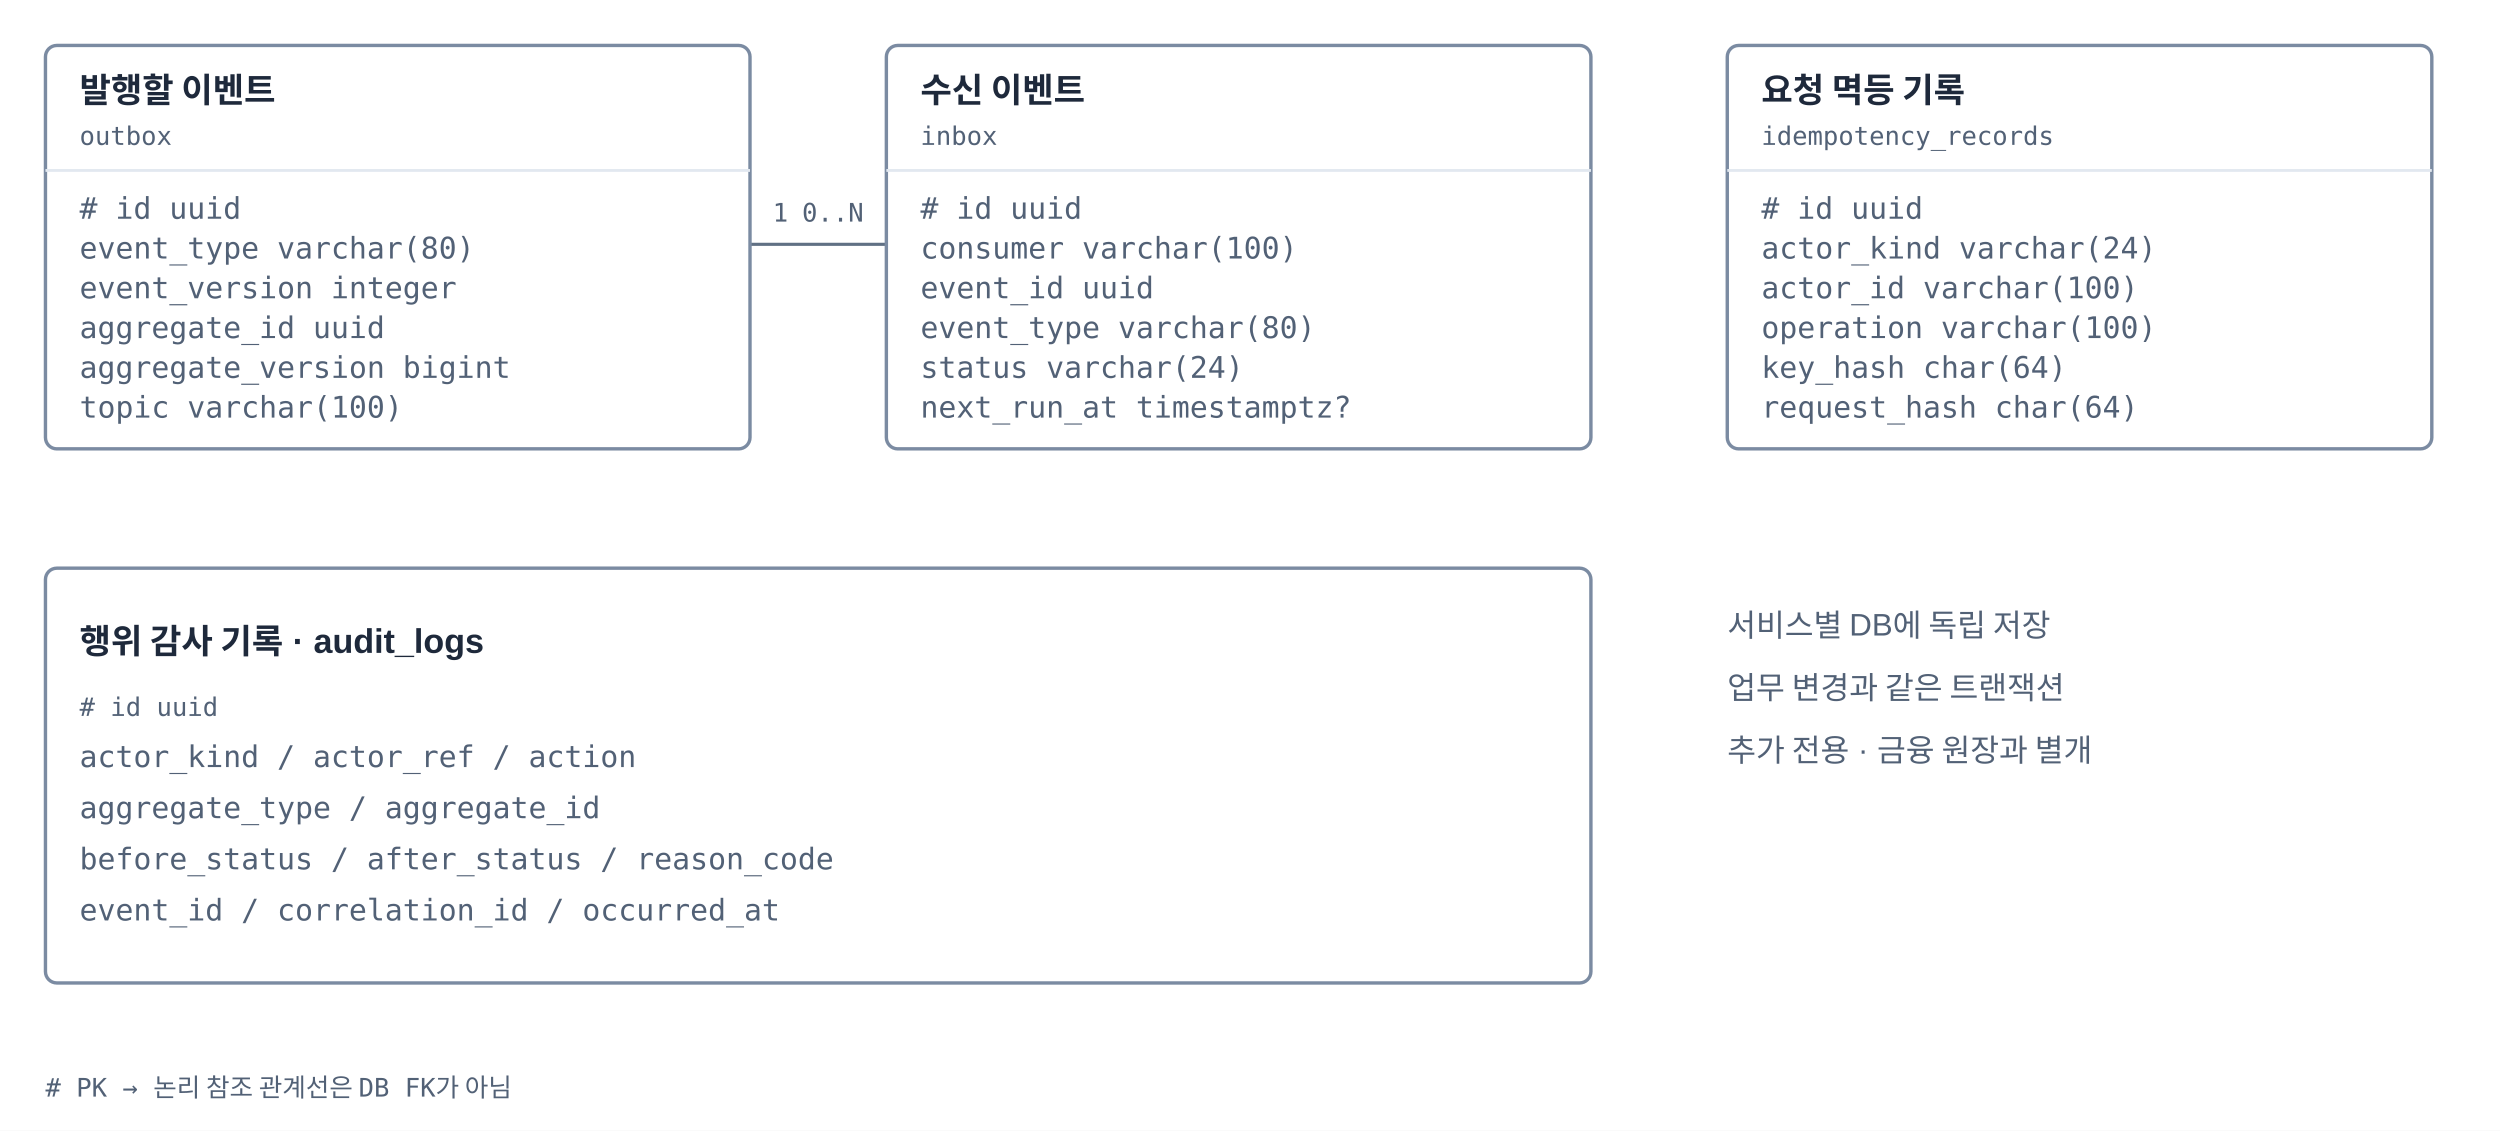
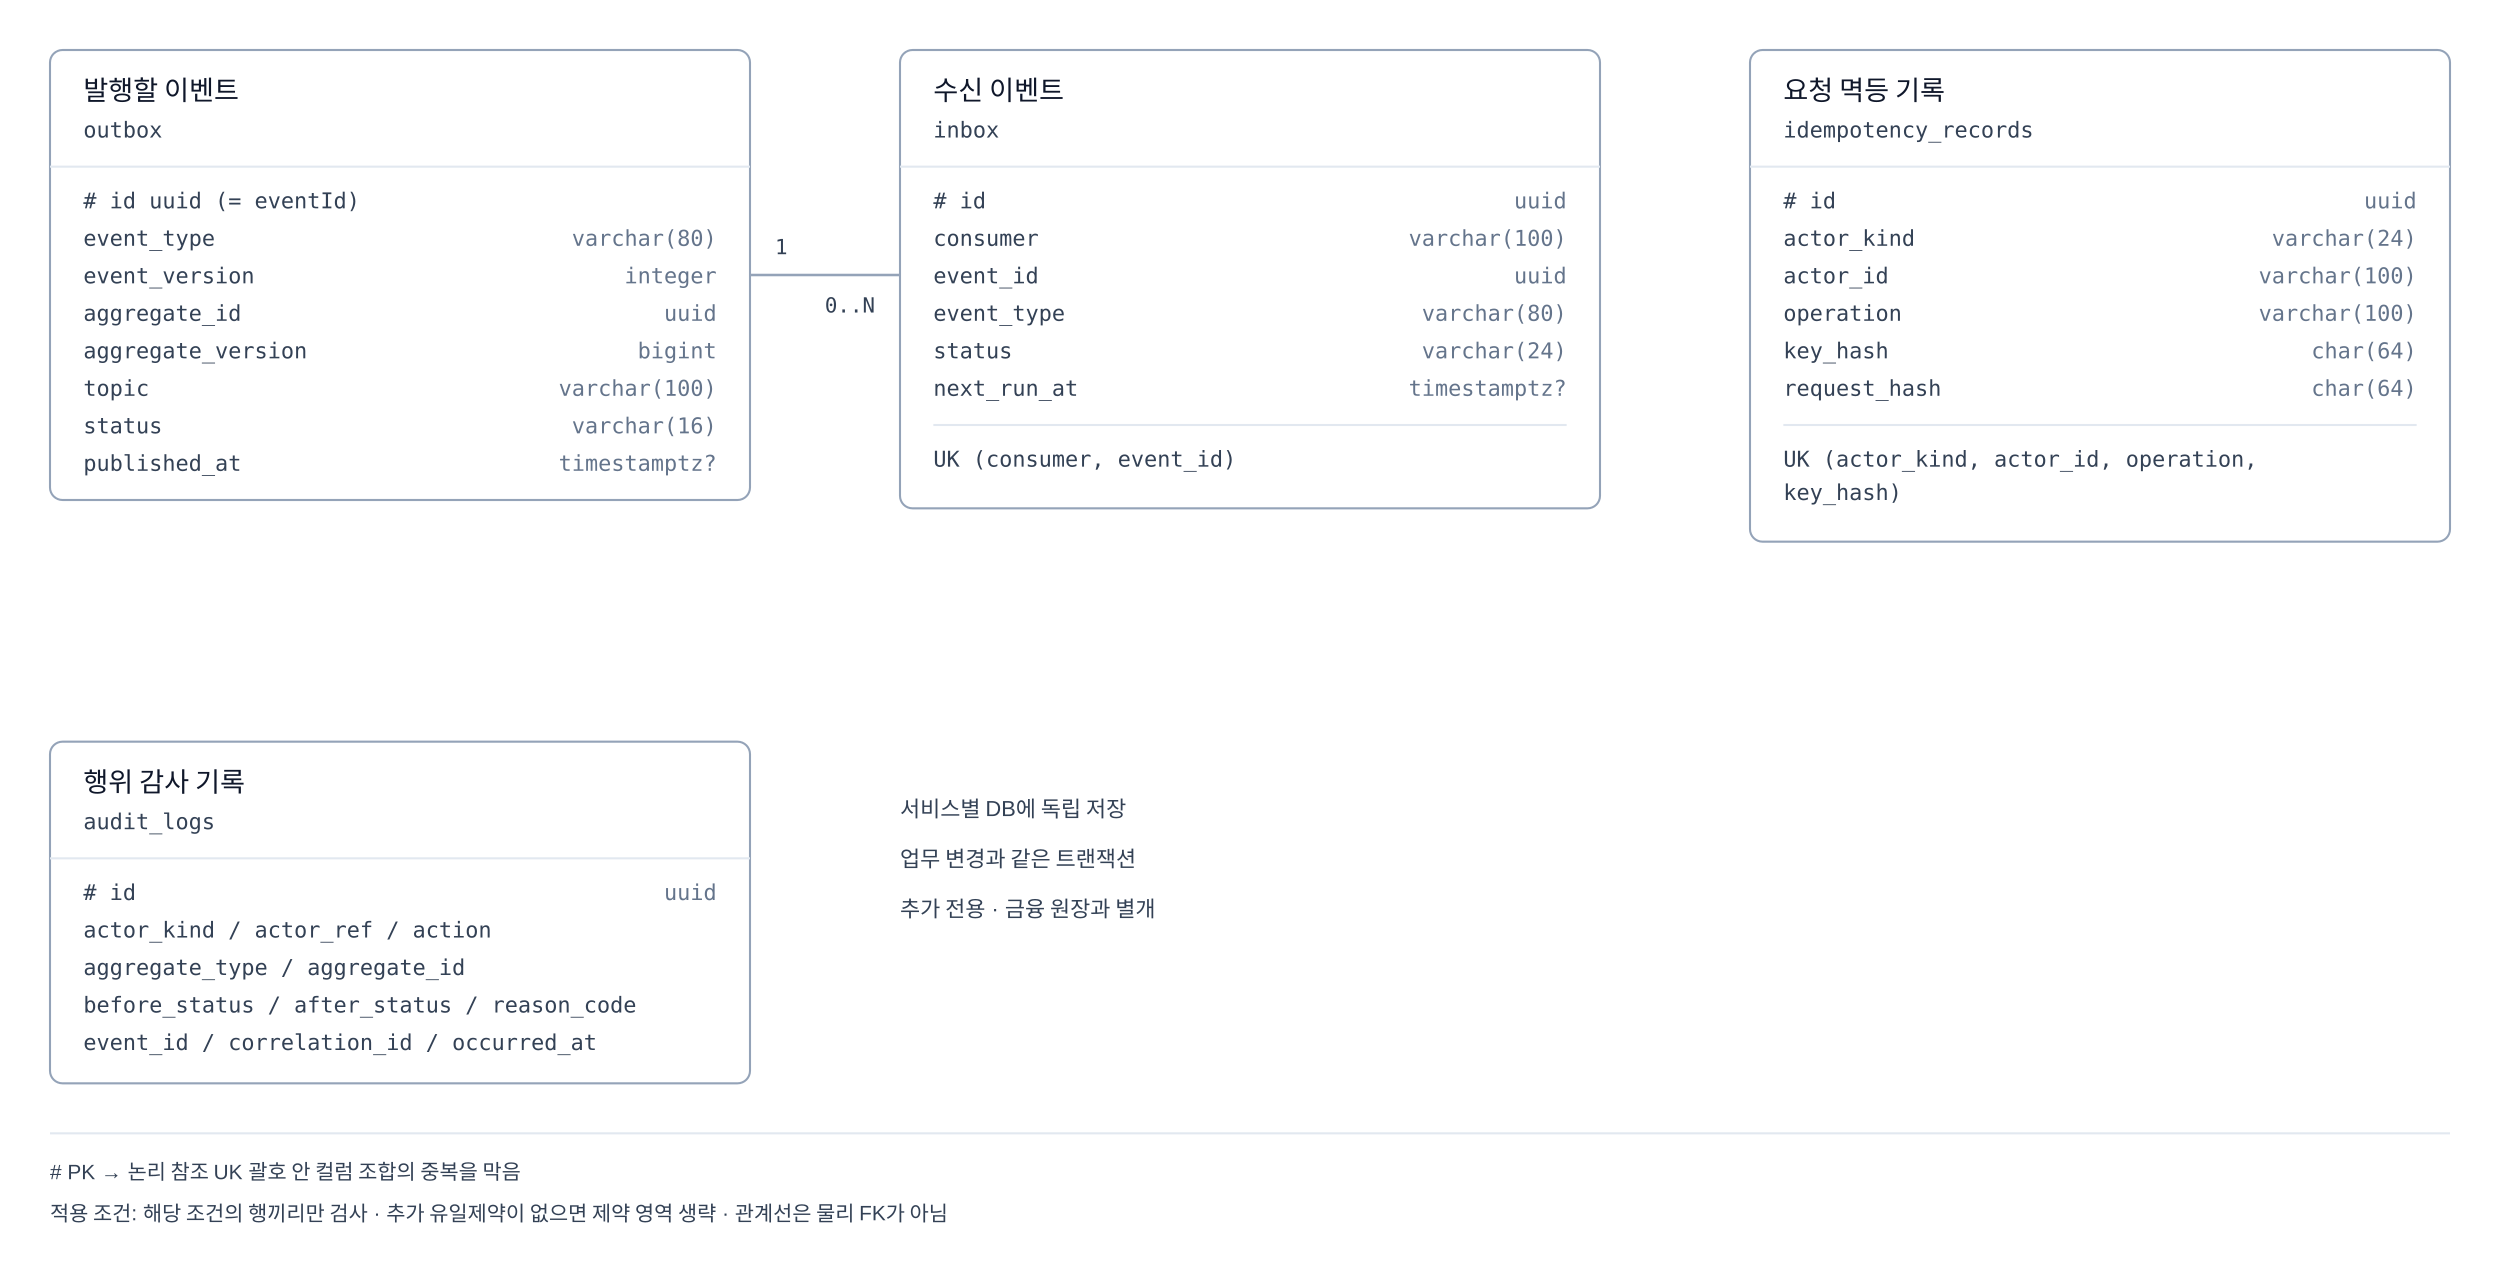
- <svg xmlns="http://www.w3.org/2000/svg" width="880" height="398" viewBox="0 0 880 398" role="img" aria-labelledby="title desc">
-   <rect width="880" height="398" fill="#ffffff" />
-   <path data-relation="outbox:inbox" d="M264,86 L312,86" fill="none" stroke="#607084" stroke-width="1.1" />
-   <g data-entity="outbox" data-box="16,16,248,142">
-     <rect x="16" y="16" width="248" height="142" rx="4" fill="#ffffff" stroke="#7b8ba2" stroke-width="1.2" />
-     <path d="M16 60h248" stroke="#e2e8f0" />
-     <text x="28" y="36" font-family="Geist, Arial, Apple SD Gothic Neo, sans-serif" font-size="12" font-weight="600" fill="#1e293b">발행할 이벤트</text>
-     <text x="28" y="51" font-family="Geist Mono, SFMono-Regular, monospace" font-size="9" font-weight="400" fill="#526176">outbox</text>
-     <text x="28" y="77" font-family="Geist Mono, SFMono-Regular, monospace" font-size="10.5" font-weight="400" fill="#526176"># id uuid</text>
-     <text x="28" y="91" font-family="Geist Mono, SFMono-Regular, monospace" font-size="10.5" font-weight="400" fill="#526176">event_type varchar(80)</text>
-     <text x="28" y="105" font-family="Geist Mono, SFMono-Regular, monospace" font-size="10.5" font-weight="400" fill="#526176">event_version integer</text>
-     <text x="28" y="119" font-family="Geist Mono, SFMono-Regular, monospace" font-size="10.5" font-weight="400" fill="#526176">aggregate_id uuid</text>
-     <text x="28" y="133" font-family="Geist Mono, SFMono-Regular, monospace" font-size="10.5" font-weight="400" fill="#526176">aggregate_version bigint</text>
-     <text x="28" y="147" font-family="Geist Mono, SFMono-Regular, monospace" font-size="10.5" font-weight="400" fill="#526176">topic varchar(100)</text>
+ <svg xmlns="http://www.w3.org/2000/svg" width="1200" height="612" viewBox="0 0 1200 612" role="img" aria-labelledby="title desc">
+   <rect width="1200" height="612" fill="#ffffff" />
+   <path data-relation="outbox:inbox" d="M360,132 L432,132" fill="none" stroke="#94a3b8" stroke-width="1.2" stroke-linecap="round" />
+   <g data-entity="outbox" data-box="24,24,336,216">
+     <rect x="24.0" y="24" width="336.0" height="216" rx="6" fill="#ffffff" stroke="#94a3b8" stroke-width="1" />
+     <text x="40.0" y="48" fill="#0f172a" font-family="Geist, Arial, Apple SD Gothic Neo, sans-serif" font-size="13" font-weight="500" data-role="entity-title">발행할 이벤트</text>
+     <text x="40.0" y="66" fill="#334155" font-family="Geist Mono, SFMono-Regular, monospace" font-size="10.5" font-weight="400" data-role="table-name">outbox</text>
+     <path d="M24,80h336" stroke="#e2e8f0" />
+     <text x="40.0" y="100" fill="#334155" font-family="Geist Mono, SFMono-Regular, monospace" font-size="10.5" font-weight="400" data-role="field"># id uuid (= eventId)</text>
+     <text x="40.0" y="118" fill="#334155" font-family="Geist Mono, SFMono-Regular, monospace" font-size="10.5" font-weight="400" data-role="field">
+       <tspan x="40.0">event_type</tspan>
+       <tspan x="344.0" text-anchor="end" fill="#64748b"> varchar(80)</tspan>
+     </text>
+     <text x="40.0" y="136" fill="#334155" font-family="Geist Mono, SFMono-Regular, monospace" font-size="10.5" font-weight="400" data-role="field">
+       <tspan x="40.0">event_version</tspan>
+       <tspan x="344.0" text-anchor="end" fill="#64748b"> integer</tspan>
+     </text>
+     <text x="40.0" y="154" fill="#334155" font-family="Geist Mono, SFMono-Regular, monospace" font-size="10.5" font-weight="400" data-role="field">
+       <tspan x="40.0">aggregate_id</tspan>
+       <tspan x="344.0" text-anchor="end" fill="#64748b"> uuid</tspan>
+     </text>
+     <text x="40.0" y="172" fill="#334155" font-family="Geist Mono, SFMono-Regular, monospace" font-size="10.5" font-weight="400" data-role="field">
+       <tspan x="40.0">aggregate_version</tspan>
+       <tspan x="344.0" text-anchor="end" fill="#64748b"> bigint</tspan>
+     </text>
+     <text x="40.0" y="190" fill="#334155" font-family="Geist Mono, SFMono-Regular, monospace" font-size="10.5" font-weight="400" data-role="field">
+       <tspan x="40.0">topic</tspan>
+       <tspan x="344.0" text-anchor="end" fill="#64748b"> varchar(100)</tspan>
+     </text>
+     <text x="40.0" y="208" fill="#334155" font-family="Geist Mono, SFMono-Regular, monospace" font-size="10.5" font-weight="400" data-role="field">
+       <tspan x="40.0">status</tspan>
+       <tspan x="344.0" text-anchor="end" fill="#64748b"> varchar(16)</tspan>
+     </text>
+     <text x="40.0" y="226" fill="#334155" font-family="Geist Mono, SFMono-Regular, monospace" font-size="10.5" font-weight="400" data-role="field">
+       <tspan x="40.0">published_at</tspan>
+       <tspan x="344.0" text-anchor="end" fill="#64748b"> timestamptz?</tspan>
+     </text>
  </g>
-   <g data-entity="inbox" data-box="312,16,248,142">
-     <rect x="312" y="16" width="248" height="142" rx="4" fill="#ffffff" stroke="#7b8ba2" stroke-width="1.2" />
-     <path d="M312 60h248" stroke="#e2e8f0" />
-     <text x="324" y="36" font-family="Geist, Arial, Apple SD Gothic Neo, sans-serif" font-size="12" font-weight="600" fill="#1e293b">수신 이벤트</text>
-     <text x="324" y="51" font-family="Geist Mono, SFMono-Regular, monospace" font-size="9" font-weight="400" fill="#526176">inbox</text>
-     <text x="324" y="77" font-family="Geist Mono, SFMono-Regular, monospace" font-size="10.5" font-weight="400" fill="#526176"># id uuid</text>
-     <text x="324" y="91" font-family="Geist Mono, SFMono-Regular, monospace" font-size="10.5" font-weight="400" fill="#526176">consumer varchar(100)</text>
-     <text x="324" y="105" font-family="Geist Mono, SFMono-Regular, monospace" font-size="10.5" font-weight="400" fill="#526176">event_id uuid</text>
-     <text x="324" y="119" font-family="Geist Mono, SFMono-Regular, monospace" font-size="10.5" font-weight="400" fill="#526176">event_type varchar(80)</text>
-     <text x="324" y="133" font-family="Geist Mono, SFMono-Regular, monospace" font-size="10.5" font-weight="400" fill="#526176">status varchar(24)</text>
-     <text x="324" y="147" font-family="Geist Mono, SFMono-Regular, monospace" font-size="10.5" font-weight="400" fill="#526176">next_run_at timestamptz?</text>
-   </g>
-   <g data-entity="idempotency_records" data-box="608,16,248,142">
-     <rect x="608" y="16" width="248" height="142" rx="4" fill="#ffffff" stroke="#7b8ba2" stroke-width="1.2" />
-     <path d="M608 60h248" stroke="#e2e8f0" />
-     <text x="620" y="36" font-family="Geist, Arial, Apple SD Gothic Neo, sans-serif" font-size="12" font-weight="600" fill="#1e293b">요청 멱등 기록</text>
-     <text x="620" y="51" font-family="Geist Mono, SFMono-Regular, monospace" font-size="9" font-weight="400" fill="#526176">idempotency_records</text>
-     <text x="620" y="77" font-family="Geist Mono, SFMono-Regular, monospace" font-size="10.5" font-weight="400" fill="#526176"># id uuid</text>
-     <text x="620" y="91" font-family="Geist Mono, SFMono-Regular, monospace" font-size="10.5" font-weight="400" fill="#526176">actor_kind varchar(24)</text>
-     <text x="620" y="105" font-family="Geist Mono, SFMono-Regular, monospace" font-size="10.5" font-weight="400" fill="#526176">actor_id varchar(100)</text>
-     <text x="620" y="119" font-family="Geist Mono, SFMono-Regular, monospace" font-size="10.5" font-weight="400" fill="#526176">operation varchar(100)</text>
-     <text x="620" y="133" font-family="Geist Mono, SFMono-Regular, monospace" font-size="10.5" font-weight="400" fill="#526176">key_hash char(64)</text>
-     <text x="620" y="147" font-family="Geist Mono, SFMono-Regular, monospace" font-size="10.5" font-weight="400" fill="#526176">request_hash char(64)</text>
-   </g>
-   <text x="272" y="78" font-family="Geist Mono, SFMono-Regular, monospace" font-size="9" font-weight="400" fill="#526176" text-anchor="start">1</text>
-   <text x="304" y="78" font-family="Geist Mono, SFMono-Regular, monospace" font-size="9" font-weight="400" fill="#526176" text-anchor="end">0..N</text>
-   <text x="16" y="386" font-family="Geist Mono, SFMono-Regular, monospace" font-size="9" font-weight="400" fill="#526176"># PK   → 논리 참조   관계선은 DB FK가 아님</text>
-   <g data-entity="audit_logs" data-box="16,200,544,146">
-     <rect x="16" y="200" width="544" height="146" rx="4" fill="#ffffff" stroke="#7b8ba2" stroke-width="1.2" />
-     <g data-align-content="card" transform="translate(0 10)">
-       <text x="28" y="220" font-family="Geist, Arial, Apple SD Gothic Neo, sans-serif" font-size="12" fill="#1e293b" font-weight="600">행위 감사 기록 · audit_logs</text>
-       <text x="28" y="242" font-family="Geist Mono, SFMono-Regular, monospace" font-size="9" fill="#526176" font-weight="400"># id uuid</text>
-       <text x="28" y="260" font-family="Geist Mono, SFMono-Regular, monospace" font-size="10.5" fill="#526176" font-weight="400">actor_kind / actor_ref / action</text>
-       <text x="28" y="278" font-family="Geist Mono, SFMono-Regular, monospace" font-size="10.5" fill="#526176" font-weight="400">aggregate_type / aggregate_id</text>
-       <text x="28" y="296" font-family="Geist Mono, SFMono-Regular, monospace" font-size="10.5" fill="#526176" font-weight="400">before_status / after_status / reason_code</text>
-       <text x="28" y="314" font-family="Geist Mono, SFMono-Regular, monospace" font-size="10.5" fill="#526176" font-weight="400">event_id / correlation_id / occurred_at</text>
+   <g data-entity="inbox" data-box="432,24,336,220">
+     <rect x="432.0" y="24" width="336.0" height="220" rx="6" fill="#ffffff" stroke="#94a3b8" stroke-width="1" />
+     <text x="448.0" y="48" fill="#0f172a" font-family="Geist, Arial, Apple SD Gothic Neo, sans-serif" font-size="13" font-weight="500" data-role="entity-title">수신 이벤트</text>
+     <text x="448.0" y="66" fill="#334155" font-family="Geist Mono, SFMono-Regular, monospace" font-size="10.5" font-weight="400" data-role="table-name">inbox</text>
+     <path d="M432,80h336" stroke="#e2e8f0" />
+     <text x="448.0" y="100" fill="#334155" font-family="Geist Mono, SFMono-Regular, monospace" font-size="10.5" font-weight="400" data-role="field">
+       <tspan x="448.0"># id</tspan>
+       <tspan x="752.0" text-anchor="end" fill="#64748b"> uuid</tspan>
+     </text>
+     <text x="448.0" y="118" fill="#334155" font-family="Geist Mono, SFMono-Regular, monospace" font-size="10.5" font-weight="400" data-role="field">
+       <tspan x="448.0">consumer</tspan>
+       <tspan x="752.0" text-anchor="end" fill="#64748b"> varchar(100)</tspan>
+     </text>
+     <text x="448.0" y="136" fill="#334155" font-family="Geist Mono, SFMono-Regular, monospace" font-size="10.5" font-weight="400" data-role="field">
+       <tspan x="448.0">event_id</tspan>
+       <tspan x="752.0" text-anchor="end" fill="#64748b"> uuid</tspan>
+     </text>
+     <text x="448.0" y="154" fill="#334155" font-family="Geist Mono, SFMono-Regular, monospace" font-size="10.5" font-weight="400" data-role="field">
+       <tspan x="448.0">event_type</tspan>
+       <tspan x="752.0" text-anchor="end" fill="#64748b"> varchar(80)</tspan>
+     </text>
+     <text x="448.0" y="172" fill="#334155" font-family="Geist Mono, SFMono-Regular, monospace" font-size="10.5" font-weight="400" data-role="field">
+       <tspan x="448.0">status</tspan>
+       <tspan x="752.0" text-anchor="end" fill="#64748b"> varchar(24)</tspan>
+     </text>
+     <text x="448.0" y="190" fill="#334155" font-family="Geist Mono, SFMono-Regular, monospace" font-size="10.5" font-weight="400" data-role="field">
+       <tspan x="448.0">next_run_at</tspan>
+       <tspan x="752.0" text-anchor="end" fill="#64748b"> timestamptz?</tspan>
+     </text>
+     <path d="M448,204h304" stroke="#e2e8f0" />
+     <g data-constraint="UK" data-columns="consumer,event_id" data-condition="">
+       <text x="448.0" y="224" fill="#334155" font-family="Geist Mono, SFMono-Regular, monospace" font-size="10.5" font-weight="500" data-role="unique-key">UK (consumer, event_id)</text>
    </g>
  </g>
-   <text x="608" y="224" font-family="Geist, Arial, sans-serif" font-size="11" fill="#526176">서비스별 DB에 독립 저장</text>
-   <text x="608" y="246" font-family="Geist, Arial, sans-serif" font-size="11" fill="#526176">업무 변경과 같은 트랜잭션</text>
-   <text x="608" y="268" font-family="Geist, Arial, sans-serif" font-size="11" fill="#526176">추가 전용 · 금융 원장과 별개</text>
+   <g data-entity="idempotency_records" data-box="840,24,336,236">
+     <rect x="840.0" y="24" width="336.0" height="236" rx="6" fill="#ffffff" stroke="#94a3b8" stroke-width="1" />
+     <text x="856.0" y="48" fill="#0f172a" font-family="Geist, Arial, Apple SD Gothic Neo, sans-serif" font-size="13" font-weight="500" data-role="entity-title">요청 멱등 기록</text>
+     <text x="856.0" y="66" fill="#334155" font-family="Geist Mono, SFMono-Regular, monospace" font-size="10.5" font-weight="400" data-role="table-name">idempotency_records</text>
+     <path d="M840,80h336" stroke="#e2e8f0" />
+     <text x="856.0" y="100" fill="#334155" font-family="Geist Mono, SFMono-Regular, monospace" font-size="10.5" font-weight="400" data-role="field">
+       <tspan x="856.0"># id</tspan>
+       <tspan x="1160.0" text-anchor="end" fill="#64748b"> uuid</tspan>
+     </text>
+     <text x="856.0" y="118" fill="#334155" font-family="Geist Mono, SFMono-Regular, monospace" font-size="10.5" font-weight="400" data-role="field">
+       <tspan x="856.0">actor_kind</tspan>
+       <tspan x="1160.0" text-anchor="end" fill="#64748b"> varchar(24)</tspan>
+     </text>
+     <text x="856.0" y="136" fill="#334155" font-family="Geist Mono, SFMono-Regular, monospace" font-size="10.5" font-weight="400" data-role="field">
+       <tspan x="856.0">actor_id</tspan>
+       <tspan x="1160.0" text-anchor="end" fill="#64748b"> varchar(100)</tspan>
+     </text>
+     <text x="856.0" y="154" fill="#334155" font-family="Geist Mono, SFMono-Regular, monospace" font-size="10.5" font-weight="400" data-role="field">
+       <tspan x="856.0">operation</tspan>
+       <tspan x="1160.0" text-anchor="end" fill="#64748b"> varchar(100)</tspan>
+     </text>
+     <text x="856.0" y="172" fill="#334155" font-family="Geist Mono, SFMono-Regular, monospace" font-size="10.5" font-weight="400" data-role="field">
+       <tspan x="856.0">key_hash</tspan>
+       <tspan x="1160.0" text-anchor="end" fill="#64748b"> char(64)</tspan>
+     </text>
+     <text x="856.0" y="190" fill="#334155" font-family="Geist Mono, SFMono-Regular, monospace" font-size="10.5" font-weight="400" data-role="field">
+       <tspan x="856.0">request_hash</tspan>
+       <tspan x="1160.0" text-anchor="end" fill="#64748b"> char(64)</tspan>
+     </text>
+     <path d="M856,204h304" stroke="#e2e8f0" />
+     <g data-constraint="UK" data-columns="actor_kind,actor_id,operation,key_hash" data-condition="">
+       <text x="856.0" y="224" fill="#334155" font-family="Geist Mono, SFMono-Regular, monospace" font-size="10.5" font-weight="500" data-role="unique-key">UK (actor_kind, actor_id, operation,</text>
+       <text x="856.0" y="240" fill="#334155" font-family="Geist Mono, SFMono-Regular, monospace" font-size="10.5" font-weight="500" data-role="unique-key">key_hash)</text>
+     </g>
+   </g>
+   <g data-entity="audit_logs" data-box="24,356,336,164">
+     <rect x="24.0" y="356" width="336" height="164" rx="6" fill="#ffffff" stroke="#94a3b8" stroke-width="1" />
+     <text x="40.0" y="380" fill="#0f172a" font-family="Geist, Arial, Apple SD Gothic Neo, sans-serif" font-size="13" font-weight="500" data-role="entity-title">행위 감사 기록</text>
+     <text x="40.0" y="398" fill="#334155" font-family="Geist Mono, SFMono-Regular, monospace" font-size="10.5" font-weight="400" data-role="table-name">audit_logs</text>
+     <path d="M24,412h336" stroke="#e2e8f0" />
+     <text x="40.0" y="432" fill="#334155" font-family="Geist Mono, SFMono-Regular, monospace" font-size="10.5" font-weight="400" data-role="field">
+       <tspan x="40.0"># id</tspan>
+       <tspan x="344.0" text-anchor="end" fill="#64748b"> uuid</tspan>
+     </text>
+     <text x="40.0" y="450" fill="#334155" font-family="Geist Mono, SFMono-Regular, monospace" font-size="10.5" font-weight="400" data-role="field">actor_kind / actor_ref / action</text>
+     <text x="40.0" y="468" fill="#334155" font-family="Geist Mono, SFMono-Regular, monospace" font-size="10.5" font-weight="400" data-role="field">aggregate_type / aggregate_id</text>
+     <text x="40.0" y="486" fill="#334155" font-family="Geist Mono, SFMono-Regular, monospace" font-size="10.5" font-weight="400" data-role="field">before_status / after_status / reason_code</text>
+     <text x="40.0" y="504" fill="#334155" font-family="Geist Mono, SFMono-Regular, monospace" font-size="10.5" font-weight="400" data-role="field">event_id / correlation_id / occurred_at</text>
+   </g>
+   <text x="372.0" y="122.0" fill="#334155" font-family="Geist Mono, SFMono-Regular, monospace" font-size="10" font-weight="400" data-role="cardinality" text-anchor="start" data-label-for="outbox:inbox" data-endpoint="source">1</text>
+   <text x="420.0" y="150.0" fill="#334155" font-family="Geist Mono, SFMono-Regular, monospace" font-size="10" font-weight="400" data-role="cardinality" text-anchor="end" data-label-for="outbox:inbox" data-endpoint="target">0..N</text>
+   <text x="432" y="392" fill="#334155" font-family="Geist, Arial, Apple SD Gothic Neo, sans-serif" font-size="10.5" font-weight="400" data-role="note">서비스별 DB에 독립 저장</text>
+   <text x="432" y="416" fill="#334155" font-family="Geist, Arial, Apple SD Gothic Neo, sans-serif" font-size="10.5" font-weight="400" data-role="note">업무 변경과 같은 트랜잭션</text>
+   <text x="432" y="440" fill="#334155" font-family="Geist, Arial, Apple SD Gothic Neo, sans-serif" font-size="10.5" font-weight="400" data-role="note">추가 전용 · 금융 원장과 별개</text>
+   <path d="M24,544H1176" stroke="#e2e8f0" />
+   <text x="24" y="566" fill="#334155" font-family="Geist, Arial, Apple SD Gothic Neo, sans-serif" font-size="10" font-weight="400" data-role="legend"># PK    → 논리 참조    UK 괄호 안 컬럼 조합의 중복을 막음</text>
+   <text x="24" y="586" fill="#334155" font-family="Geist, Arial, Apple SD Gothic Neo, sans-serif" font-size="10" font-weight="400" data-role="legend">적용 조건: 해당 조건의 행끼리만 검사 · 추가 유일제약이 없으면 제약 영역 생략 · 관계선은 물리 FK가 아님</text>
</svg>
